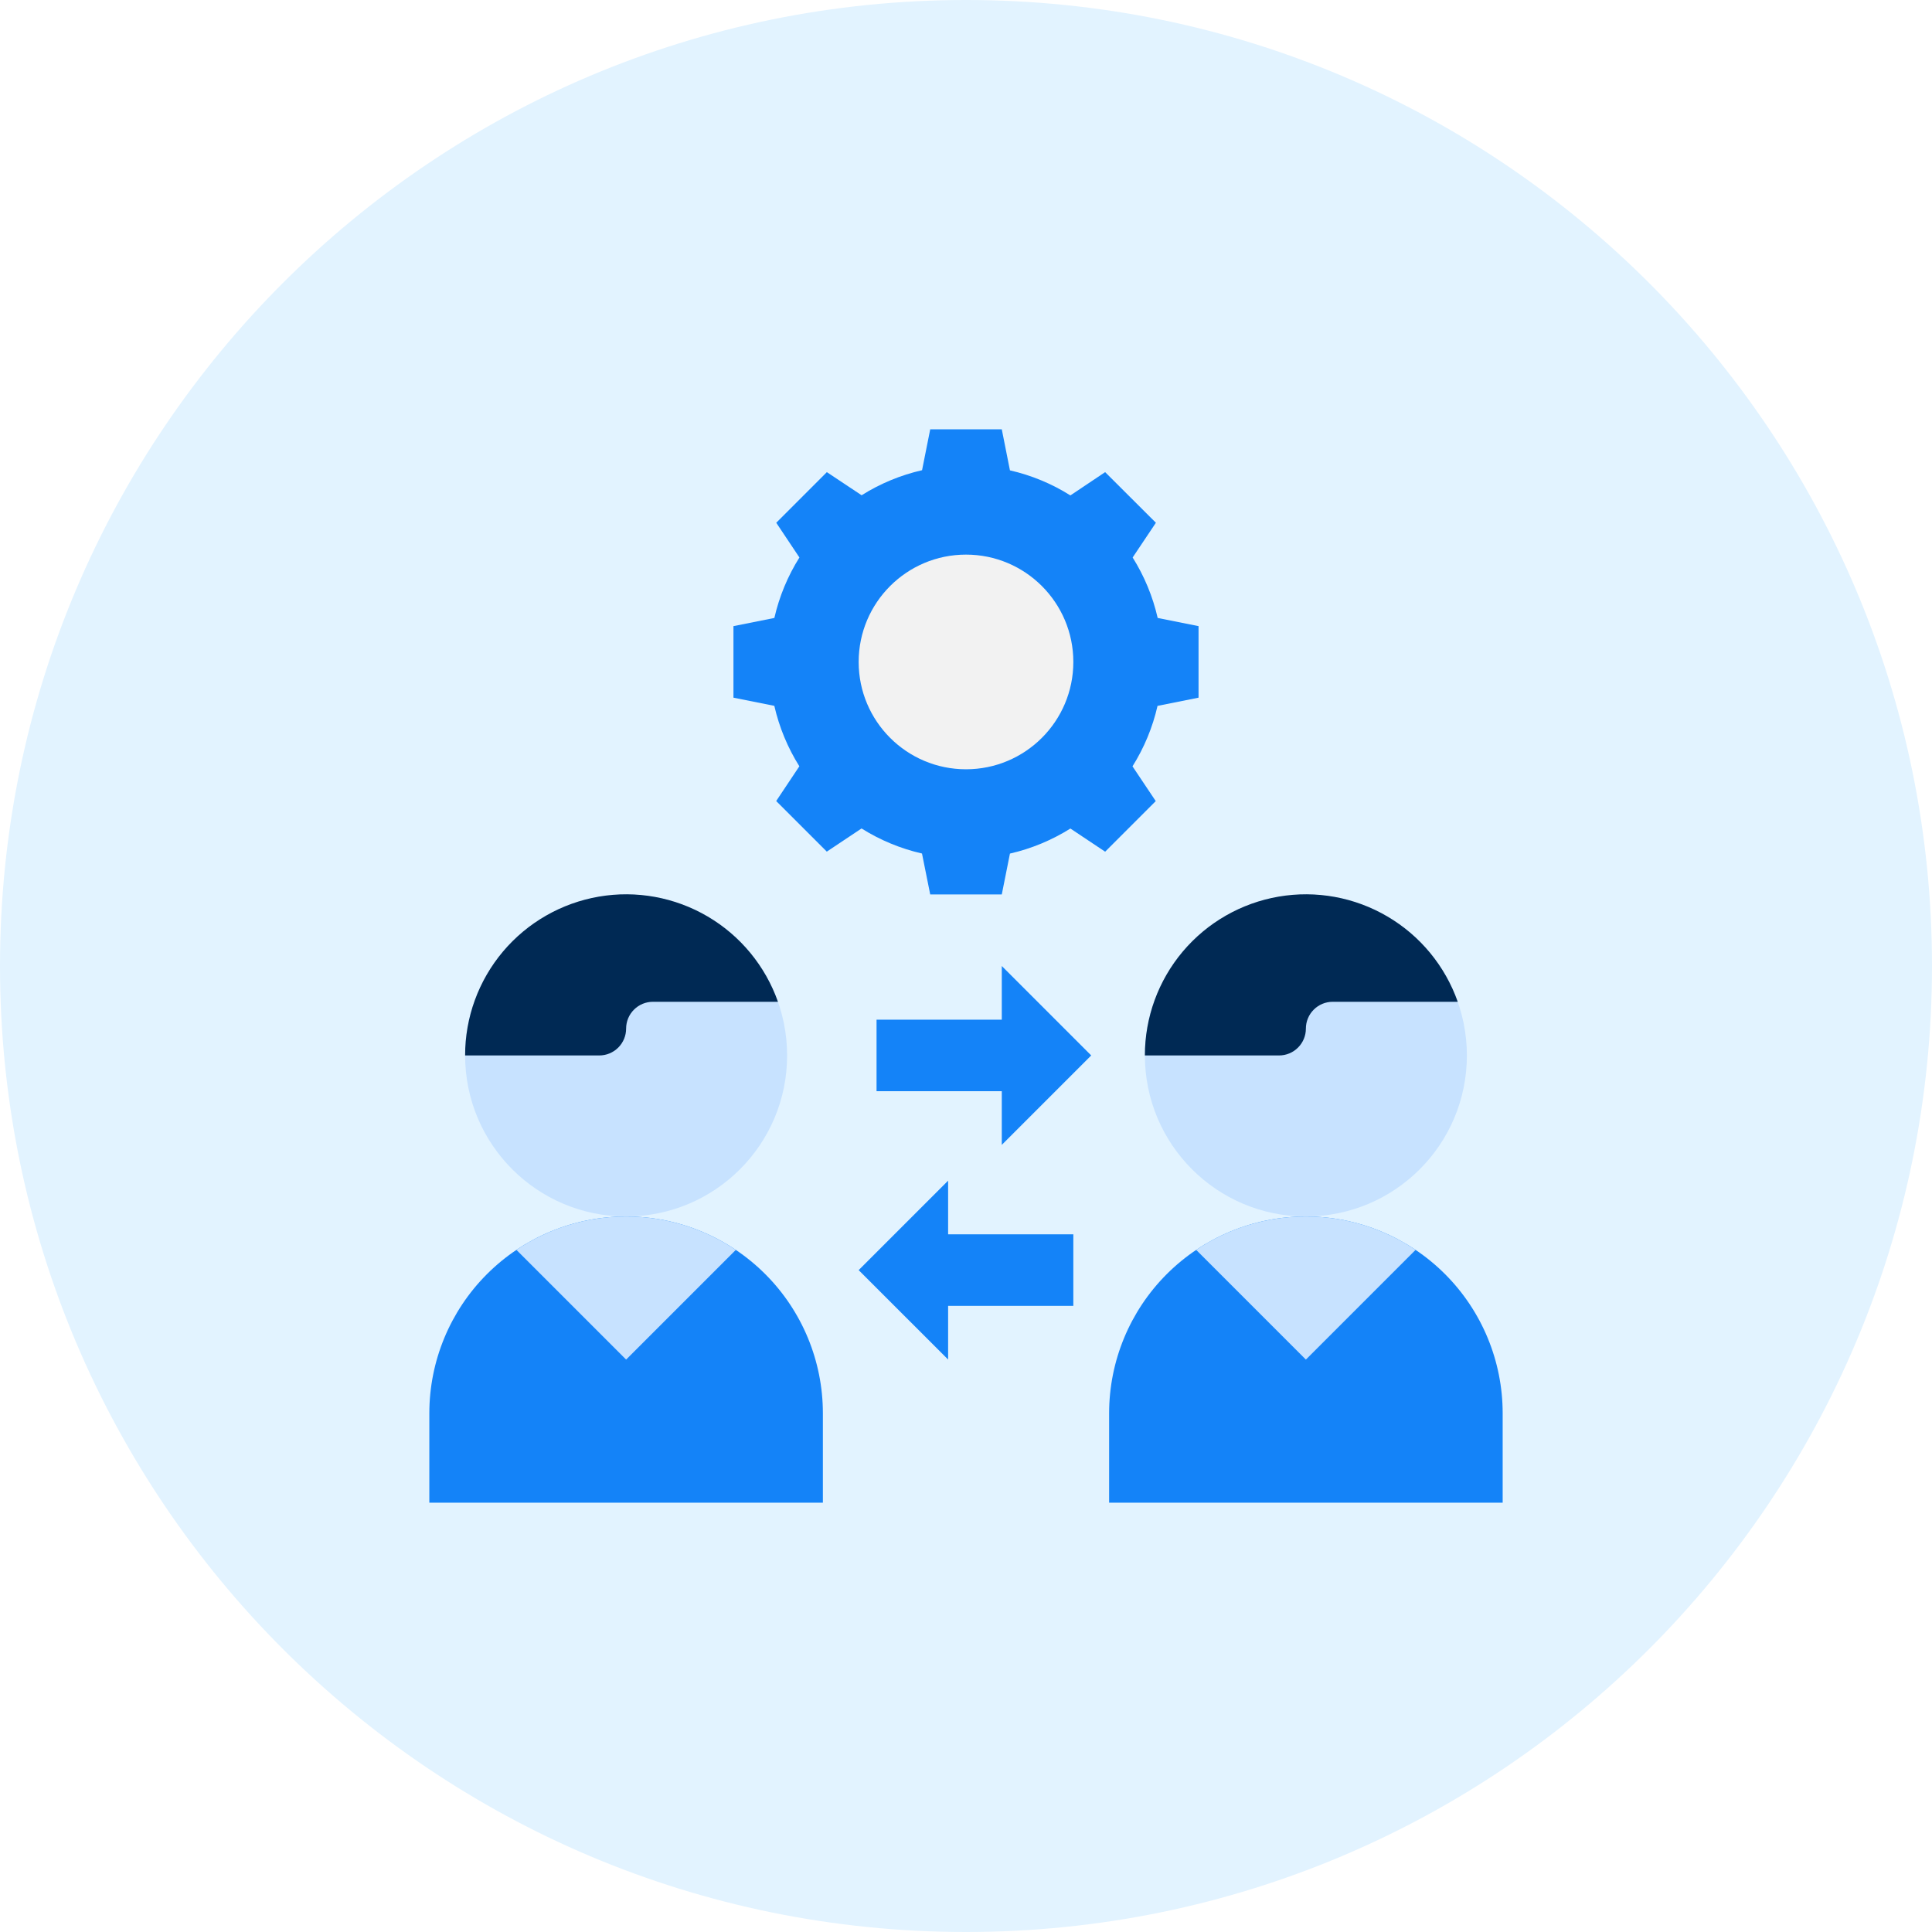
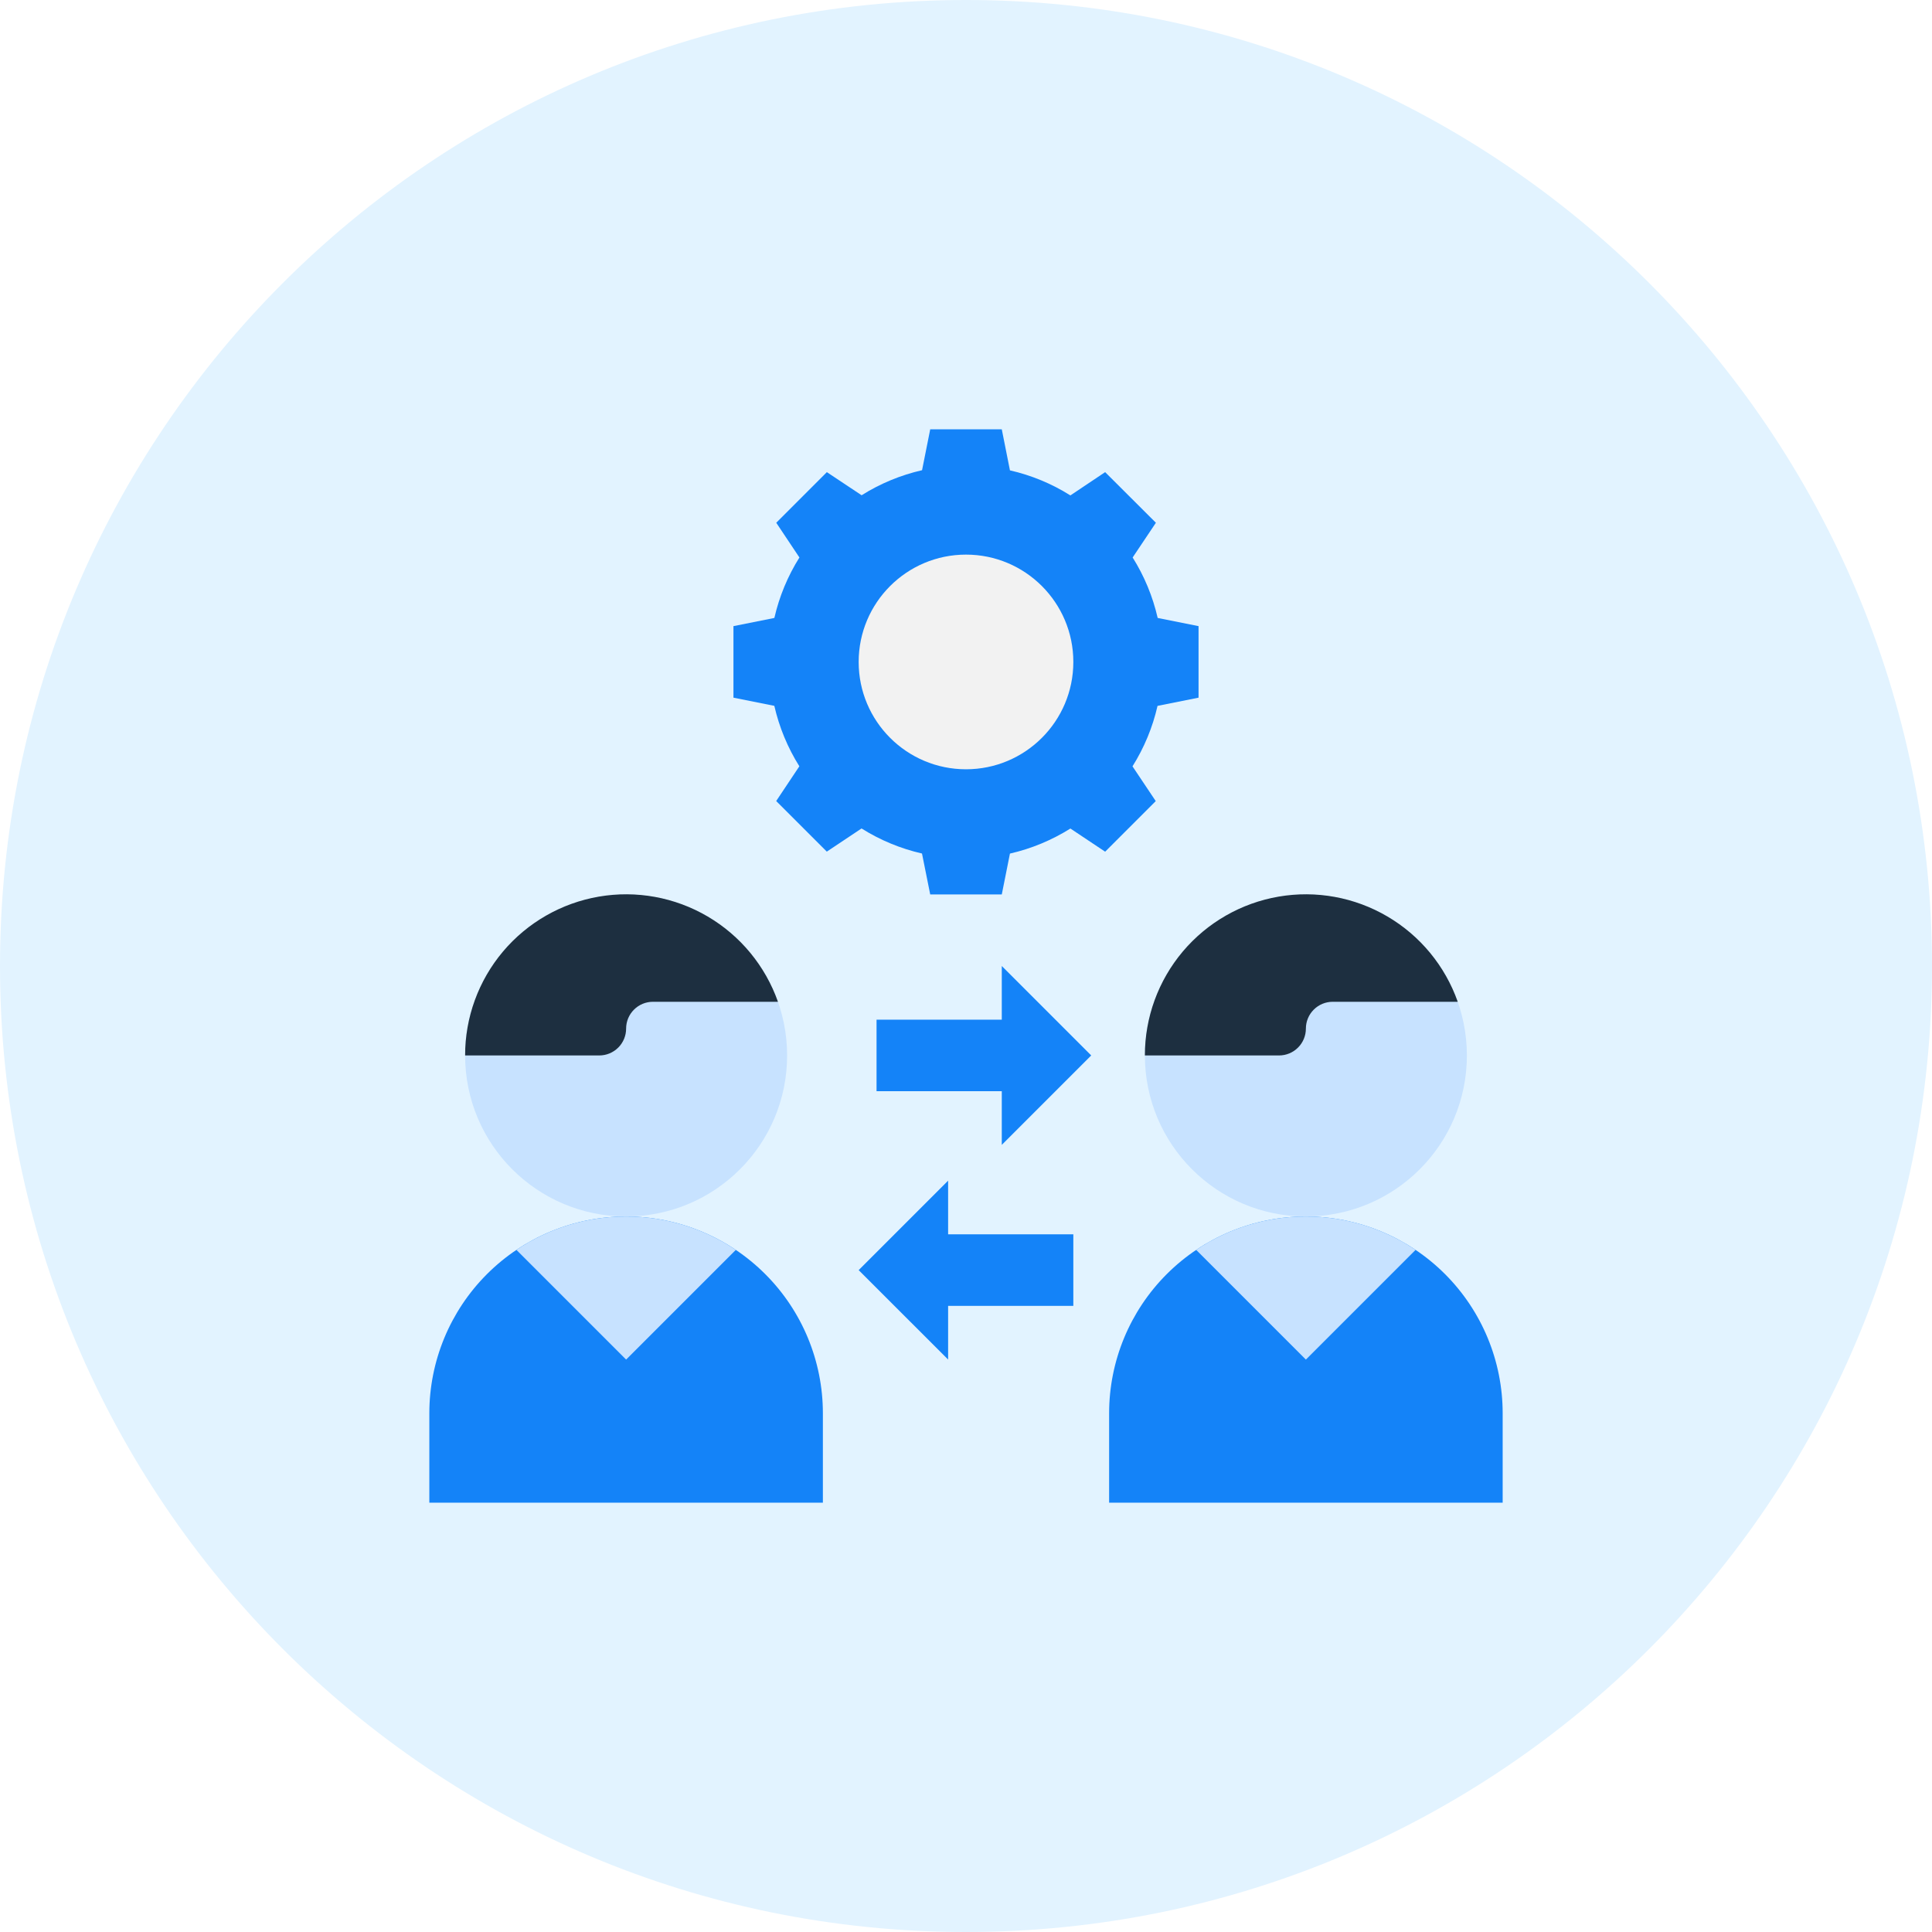
<svg xmlns="http://www.w3.org/2000/svg" width="90" height="90" viewBox="0 0 90 90" fill="none">
  <circle cx="45" cy="45" r="45" fill="#E2F3FF" />
  <path d="M60.833 56.668C63.264 56.668 65.596 57.634 67.315 59.353C69.034 61.072 70 63.404 70 65.835V70.001H51.667V65.835C51.667 63.404 52.633 61.072 54.352 59.353C56.071 57.634 58.402 56.668 60.833 56.668Z" fill="#1483F8" />
  <path d="M60.833 56.668C64.975 56.668 68.333 53.31 68.333 49.168C68.333 45.026 64.975 41.668 60.833 41.668C56.691 41.668 53.333 45.026 53.333 49.168C53.333 53.31 56.691 56.668 60.833 56.668Z" fill="#C7E2FF" />
  <path d="M65.944 58.224L60.833 63.335L55.722 58.224C57.233 57.207 59.013 56.665 60.833 56.668C62.654 56.665 64.434 57.207 65.944 58.224Z" fill="#C7E2FF" />
-   <path d="M67.907 46.667H62.083C61.752 46.667 61.434 46.798 61.199 47.033C60.965 47.267 60.833 47.585 60.833 47.917C60.833 48.248 60.702 48.566 60.467 48.8C60.233 49.035 59.915 49.167 59.583 49.167H53.333C53.332 47.396 53.957 45.682 55.097 44.328C56.238 42.974 57.82 42.068 59.565 41.768C61.31 41.469 63.105 41.796 64.631 42.693C66.158 43.589 67.318 44.997 67.907 46.667Z" fill="#002954" />
+   <path d="M67.907 46.667H62.083C61.752 46.667 61.434 46.798 61.199 47.033C60.965 47.267 60.833 47.585 60.833 47.917C60.833 48.248 60.702 48.566 60.467 48.8C60.233 49.035 59.915 49.167 59.583 49.167H53.333C53.332 47.396 53.957 45.682 55.097 44.328C56.238 42.974 57.82 42.068 59.565 41.768C61.31 41.469 63.105 41.796 64.631 42.693C66.158 43.589 67.318 44.997 67.907 46.667Z" fill="#1D2F40" />
  <path d="M29.167 56.668C31.598 56.668 33.929 57.634 35.648 59.353C37.368 61.072 38.333 63.404 38.333 65.835V70.001H20V65.835C20 63.404 20.966 61.072 22.685 59.353C24.404 57.634 26.735 56.668 29.167 56.668Z" fill="#1483F8" />
  <path d="M29.167 56.668C33.309 56.668 36.667 53.31 36.667 49.168C36.667 45.026 33.309 41.668 29.167 41.668C25.025 41.668 21.667 45.026 21.667 49.168C21.667 53.31 25.025 56.668 29.167 56.668Z" fill="#C7E2FF" />
  <path d="M34.278 58.224L29.167 63.335L24.056 58.224C25.566 57.207 27.346 56.665 29.167 56.668C30.987 56.665 32.767 57.207 34.278 58.224Z" fill="#C7E2FF" />
-   <path d="M36.24 46.667H30.417C30.085 46.667 29.767 46.798 29.533 47.033C29.298 47.267 29.167 47.585 29.167 47.917C29.167 48.248 29.035 48.566 28.801 48.8C28.566 49.035 28.248 49.167 27.917 49.167H21.667C21.665 47.396 22.29 45.682 23.43 44.328C24.571 42.974 26.154 42.068 27.899 41.768C29.643 41.469 31.438 41.796 32.965 42.693C34.491 43.589 35.651 44.997 36.24 46.667Z" fill="#002954" />
+   <path d="M36.24 46.667H30.417C30.085 46.667 29.767 46.798 29.533 47.033C29.298 47.267 29.167 47.585 29.167 47.917C29.167 48.248 29.035 48.566 28.801 48.8C28.566 49.035 28.248 49.167 27.917 49.167H21.667C21.665 47.396 22.29 45.682 23.43 44.328C24.571 42.974 26.154 42.068 27.899 41.768C29.643 41.469 31.438 41.796 32.965 42.693C34.491 43.589 35.651 44.997 36.24 46.667Z" fill="#1D2F40" />
  <path d="M55.833 32.5V29.167L53.929 28.786C53.701 27.788 53.307 26.836 52.763 25.97L53.846 24.352L51.482 21.994L49.863 23.078C48.997 22.533 48.045 22.139 47.047 21.911L46.667 20H43.333L42.953 21.904C41.955 22.132 41.003 22.526 40.137 23.071L38.518 21.994L36.161 24.352L37.24 25.97C36.696 26.836 36.301 27.788 36.073 28.786L34.167 29.167V32.5L36.071 32.881C36.299 33.878 36.693 34.83 37.237 35.697L36.158 37.315L38.516 39.672L40.134 38.593C41.001 39.138 41.953 39.532 42.95 39.76L43.333 41.667H46.667L47.047 39.763C48.045 39.535 48.997 39.14 49.863 38.596L51.482 39.675L53.839 37.318L52.756 35.699C53.3 34.833 53.695 33.881 53.922 32.883L55.833 32.5Z" fill="#1483F8" />
  <path d="M45 35.836C47.761 35.836 50 33.597 50 30.836C50 28.075 47.761 25.836 45 25.836C42.239 25.836 40 28.075 40 30.836C40 33.597 42.239 35.836 45 35.836Z" fill="#F2F2F2" />
  <path d="M46.667 45L50.833 49.167L46.667 53.333V50.833H40.833V47.5H46.667V45Z" fill="#1483F8" />
  <path d="M44.167 55L40 59.167L44.167 63.333V60.833H50V57.5H44.167V55Z" fill="#1483F8" />
</svg>
